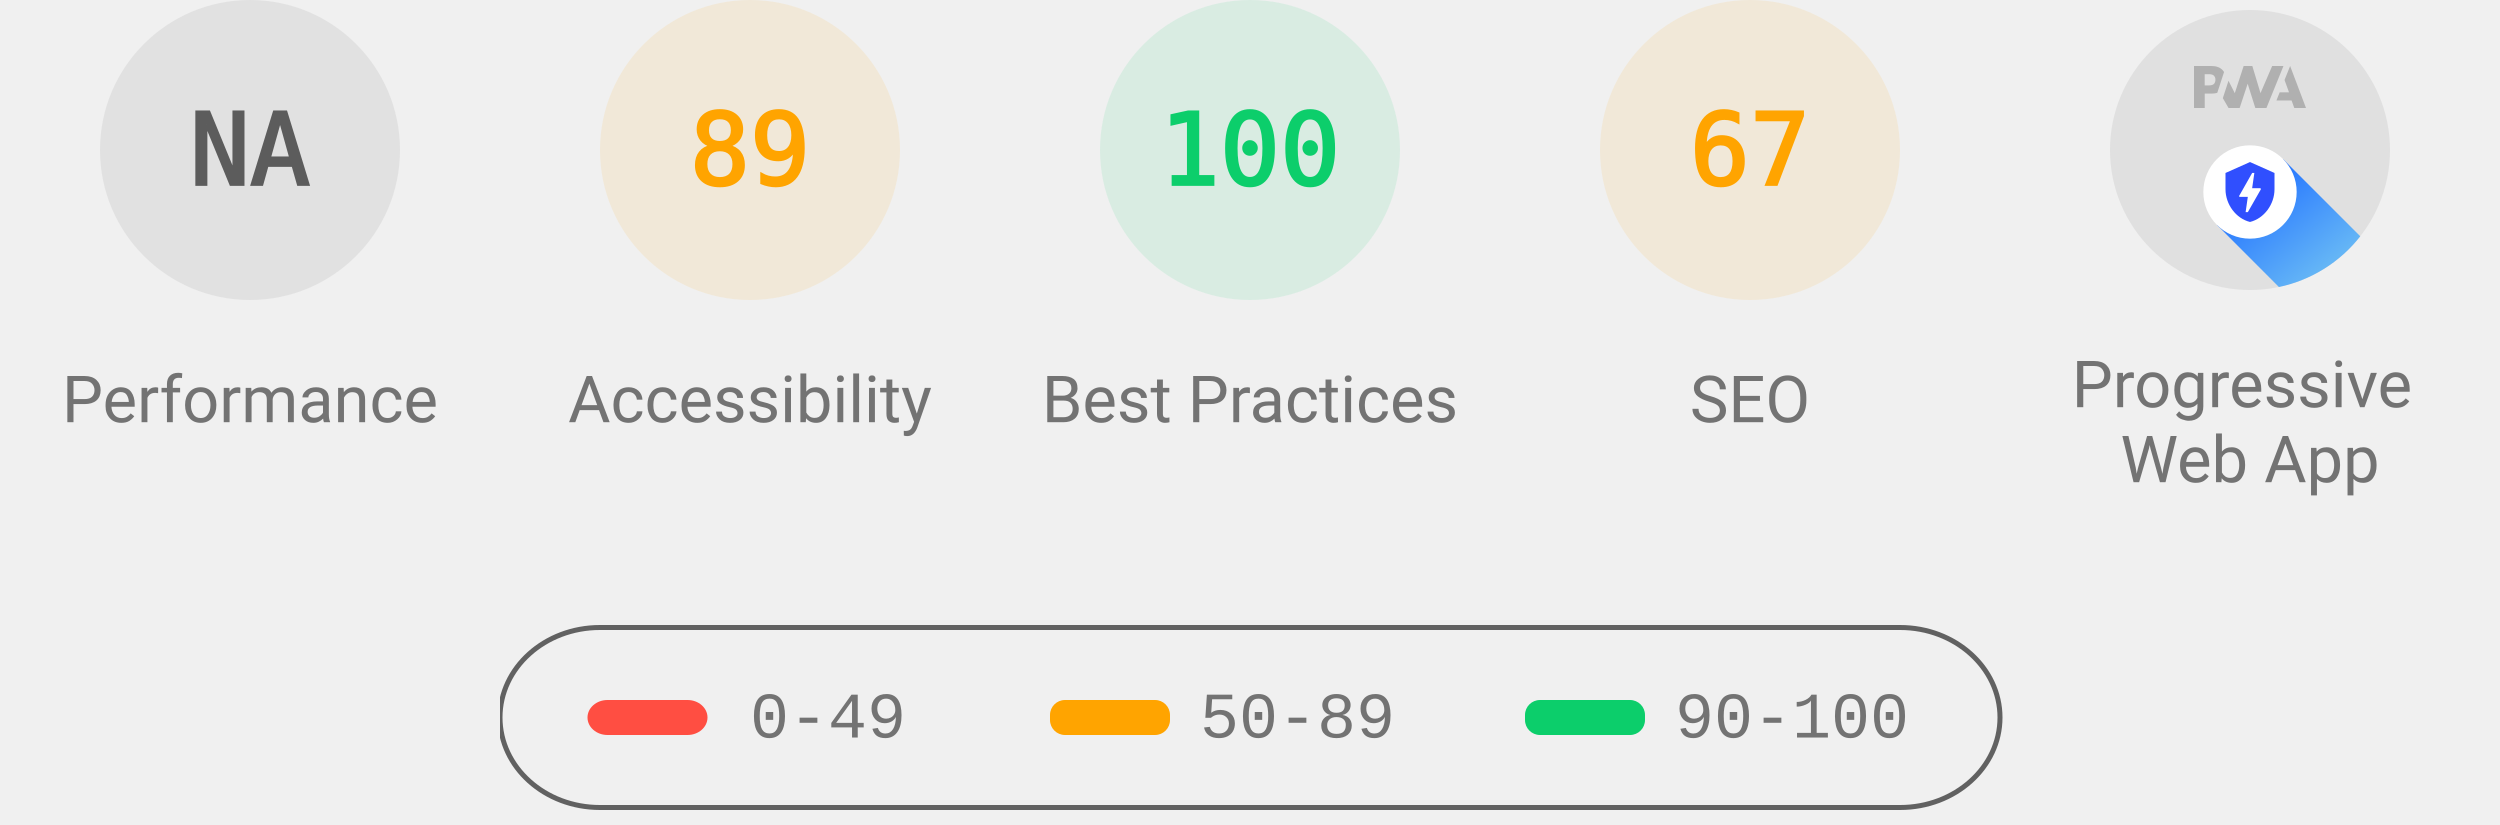
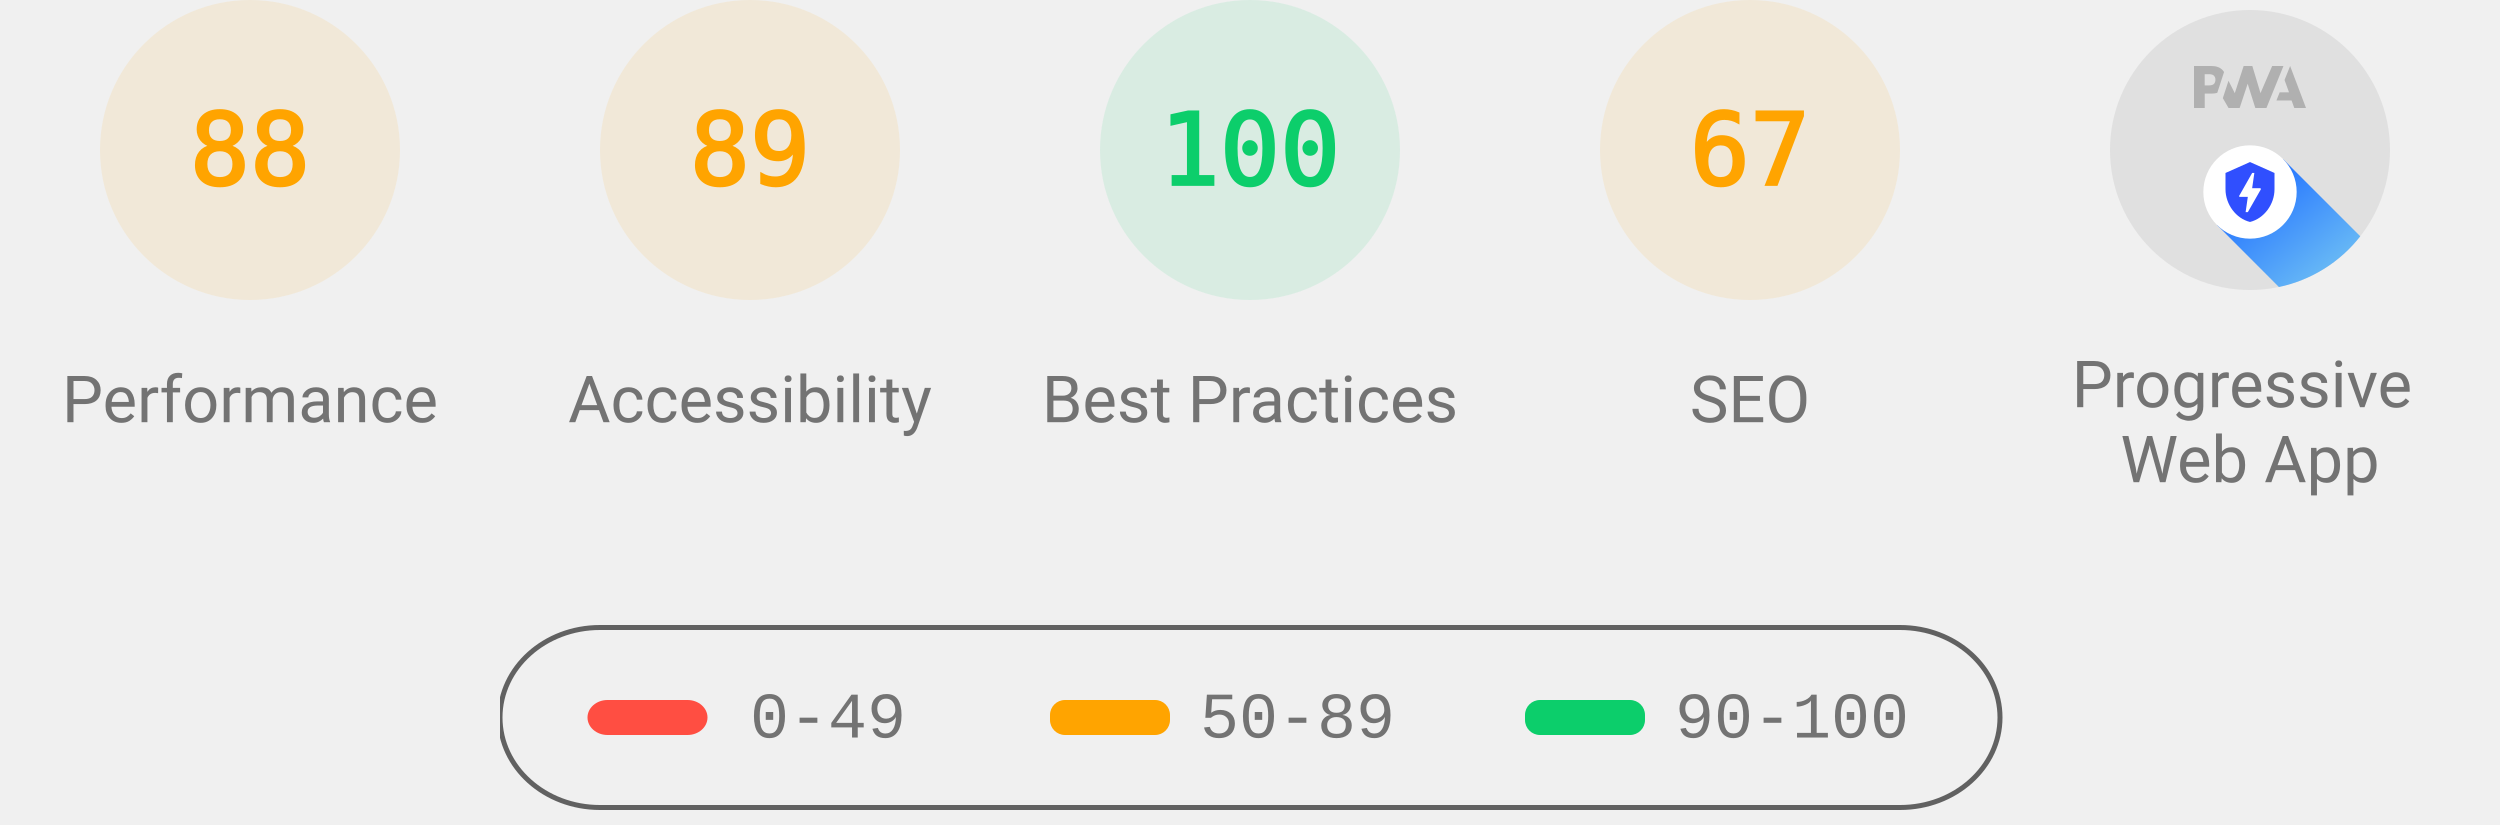
<svg xmlns="http://www.w3.org/2000/svg" class="theme--agnostic" fill="none" width="1000" height="330">
  <style>
			.gauge-base {
				opacity: 0.1
			}

			.gauge-arc {
				fill: none;
				animation-delay: 250ms;
				stroke-linecap: round;
				transform: rotate(-90deg);
				transform-origin: 100px 60px;
				animation: load-gauge 1s ease forwards
			}

			.guage-text {
				font-size: 40px;
				font-family: monospace;
				text-align: center
			}

			.guage-red {
				color: #ff4e42;
				fill: #ff4e42;
				stroke: #ff4e42
			}
			.guage-orange {
				color: #ffa400;
				fill: #ffa400;
				stroke: #ffa400
			}
			.guage-green {
				color: #0cce6b;
				fill: #0cce6b;
				stroke: #0cce6b
			}
			.theme--agnostic .guage-undefined {
				color: #5c5c5c;
				fill: #5c5c5c;
				stroke: #5c5c5c
			}
			.theme--light .guage-undefined {
				color: #1e1e1e;
				fill: #1e1e1e;
				stroke: #1e1e1e
			}
			.theme--dark .guage-undefined {
				color: #f5f5f5;
				fill: #f5f5f5;
				stroke: #f5f5f5
			}

			.guage-title {
				stroke: none;
				font-size: 26px;
				line-height: 26px;
				font-family: Roboto, Halvetica, Arial, sans-serif
			}
			.metric.guage-title {
				font-family: 'Courier New', Courier, monospace
			}
			.theme--agnostic .guage-title {
				color: #737373;
				fill: #737373
			}
			.theme--light .guage-title {
				color: #212121;
				fill: #212121
			}
			.theme--dark .guage-title {
				color: #f5f5f5;
				fill: #f5f5f5
			}

			@keyframes load-gauge {
				from {
					stroke-dasharray: 0 352.858
				}
			}
			.lh-gauge--pwa__disc {
				fill: #e0e0e0
			}
			.lh-gauge--pwa__logo {
				position: relative;
				fill: #b0b0b0
			}
			.lh-gauge--pwa__invisible {
				display: none
			}
			.lh-gauge--pwa__visible {
				display: inline
			}
			.guage-invisible {
				display: none
			}
			.lh-gauge--pwa__logo--primary-color {
				fill: #304ffe
			}
			.theme--agnostic .lh-gauge--pwa__logo--secondary-color {
				fill: #787878
			}
			.theme--light .lh-gauge--pwa__logo--secondary-color {
				fill: #3d3d3d
			}
			.theme--dark .lh-gauge--pwa__logo--secondary-color {
				fill: #d8b6b6
			}
			.theme--light #svg_2 {
				stroke: #00000022
			}
			.theme--agnostic #svg_2 {
				stroke: #616161
			}
			.theme--light #svg_2 {
				stroke: #00000022
			}
			.theme--dark #svg_2 {
				stroke: #f5f5f566
			}
		</style>
-   <svg class="guage-div guage-perf guage-undefined" viewBox="0 0 200 200" width="200" height="200" x="0" y="0">
-     <circle class="gauge-base" r="56" cx="100" cy="60" stroke-width="8" />
-     <circle class="gauge-arc guage-arc-1" r="56" cx="100" cy="60" stroke-width="8" style="stroke-dasharray: 351.858, 351.858;" />
-     <text class="guage-text" x="100px" y="60px" alignment-baseline="central" dominant-baseline="central" text-anchor="middle">NA</text>
+   <svg class="guage-div guage-perf guage-orange" viewBox="0 0 200 200" width="200" height="200" x="0" y="0">
+     <circle class="gauge-base" r="56" cx="100" cy="60" stroke-width="8" />
+     <circle class="gauge-arc guage-arc-1" r="56" cx="100" cy="60" stroke-width="8" style="stroke-dasharray: 309.635, 351.858;" />
+     <text class="guage-text" x="100px" y="60px" alignment-baseline="central" dominant-baseline="central" text-anchor="middle">88</text>
    <text class="guage-title" x="100px" y="160px" alignment-baseline="central" dominant-baseline="central" text-anchor="middle">Performance</text>
  </svg>,<svg class="guage-div guage-perf guage-orange" viewBox="0 0 200 200" width="200" height="200" x="200" y="0">
    <circle class="gauge-base" r="56" cx="100" cy="60" stroke-width="8" />
    <circle class="gauge-arc guage-arc-1" r="56" cx="100" cy="60" stroke-width="8" style="stroke-dasharray: 313.154, 351.858;" />
    <text class="guage-text" x="100px" y="60px" alignment-baseline="central" dominant-baseline="central" text-anchor="middle">89</text>
    <text class="guage-title" x="100px" y="160px" alignment-baseline="central" dominant-baseline="central" text-anchor="middle">Accessibility</text>
  </svg>,<svg class="guage-div guage-perf guage-green" viewBox="0 0 200 200" width="200" height="200" x="400" y="0">
    <circle class="gauge-base" r="56" cx="100" cy="60" stroke-width="8" />
    <circle class="gauge-arc guage-arc-1" r="56" cx="100" cy="60" stroke-width="8" style="stroke-dasharray: 351.858, 351.858;" />
    <text class="guage-text" x="100px" y="60px" alignment-baseline="central" dominant-baseline="central" text-anchor="middle">100</text>
    <text class="guage-title" x="100px" y="160px" alignment-baseline="central" dominant-baseline="central" text-anchor="middle">Best Practices</text>
  </svg>,<svg class="guage-div guage-perf guage-orange" viewBox="0 0 200 200" width="200" height="200" x="600" y="0">
    <circle class="gauge-base" r="56" cx="100" cy="60" stroke-width="8" />
    <circle class="gauge-arc guage-arc-1" r="56" cx="100" cy="60" stroke-width="8" style="stroke-dasharray: 235.745, 351.858;" />
    <text class="guage-text" x="100px" y="60px" alignment-baseline="central" dominant-baseline="central" text-anchor="middle">67</text>
    <text class="guage-title" x="100px" y="160px" alignment-baseline="central" dominant-baseline="central" text-anchor="middle">SEO</text>
  </svg>,<svg class="guage-div guage-pwa" viewBox="0 0 200 200" width="200" height="200" x="800" y="0">
    <svg viewBox="0 0 60 60" width="112" height="112" x="44" y="4">
      <defs>
        <linearGradient id="lh-gauge--pwa__check-circle__gradient-0" x1="50%" y1="0%" x2="50%" y2="100%">
          <stop stop-color="#00C852" offset="0%" />
          <stop stop-color="#009688" offset="100%" />
        </linearGradient>
        <linearGradient id="lh-gauge--pwa__installable__shadow-gradient-0" x1="76.056%" x2="24.111%" y1="82.995%" y2="24.735%">
          <stop stop-color="#A5D6A7" offset="0%" />
          <stop stop-color="#80CBC4" offset="100%" />
        </linearGradient>
        <linearGradient id="lh-gauge--pwa__fast-reliable__shadow-gradient-0" x1="76.056%" y1="82.995%" x2="25.678%" y2="26.493%">
          <stop stop-color="#64B5F6" offset="0%" />
          <stop stop-color="#2979FF" offset="100%" />
        </linearGradient>
        <g id="lh-gauge--pwa__fast-reliable-badge-0">
          <circle fill="#FFFFFF" cx="10" cy="10" r="10" />
          <path fill="#304FFE" d="M10 3.58l5.25 2.34v3.5c0 3.23-2.24 6.26-5.25 7-3.01-.74-5.25-3.77-5.25-7v-3.5L10 3.58zm-.47 10.74l2.76-4.83.03-.07c.04-.08 0-.24-.22-.24h-1.64l.47-3.26h-.47l-2.7 4.77c-.02.01.05-.1-.04.05-.09.16-.1.31.18.31h1.63l-.47 3.27h.47z" />
        </g>
        <g id="lh-gauge--pwa__installable-badge-0">
          <circle fill="#FFFFFF" cx="10" cy="10" r="10" />
          <path fill="#009688" d="M10 4.167A5.835 5.835 0 0 0 4.167 10 5.835 5.835 0 0 0 10 15.833 5.835 5.835 0 0 0 15.833 10 5.835 5.835 0 0 0 10 4.167zm2.917 6.416h-2.334v2.334H9.417v-2.334H7.083V9.417h2.334V7.083h1.166v2.334h2.334v1.166z" />
        </g>
      </defs>
      <g stroke="none" fill-rule="nonzero">
        <circle class="lh-gauge--pwa__disc" cx="30" cy="30" r="30" />
        <g class="lh-gauge--pwa__logo">
          <path d="M35.66 19.39l.7-1.75h2L37.4 15 38.6 12l3.4 9h-2.51l-.58-1.61z" />
          <path d="M33.52 21l3.65-9h-2.42l-2.5 5.82L30.5 12h-1.86l-1.9 5.82-1.35-2.65-1.21 3.72L25.4 21h2.38l1.72-5.2 1.64 5.2z" />
          <path fill-rule="nonzero" d="M20.3 17.91h1.48c.45 0 .85-.05 1.2-.15l.39-1.18 1.07-3.3a2.64 2.64 0 0 0-.28-.37c-.55-.6-1.36-.91-2.42-.91H18v9h2.3V17.9zm1.96-3.84c.22.22.33.5.33.87 0 .36-.1.65-.29.87-.2.23-.59.35-1.15.35h-.86v-2.41h.87c.52 0 .89.1 1.1.32z" />
        </g>
        <rect class="lh-gauge--pwa__component lh-gauge--pwa__na-line lh-gauge--pwa__invisible" fill="#FFFFFF" x="20" y="32" width="20" height="4" rx="2" />
        <g class="lh-gauge--pwa__component lh-gauge--pwa__fast-reliable-badge lh-gauge--pwa__visible" transform="translate(20, 29)">
          <path fill="url(#lh-gauge--pwa__fast-reliable__shadow-gradient-0)" d="M33.63 19.49A30 30 0 0 1 16.2 30.36L3 17.14 17.14 3l16.49 16.49z" />
          <use href="#lh-gauge--pwa__fast-reliable-badge-0" />
        </g>
        <g class="lh-gauge--pwa__component lh-gauge--pwa__installable-badge lh-gauge--pwa__invisible" transform="translate(20, 29)">
          <path fill="url(#lh-gauge--pwa__installable__shadow-gradient-0)" d="M33.629 19.487c-4.272 5.453-10.391 9.39-17.415 10.869L3 17.142 17.142 3 33.63 19.487z" />
          <use href="#lh-gauge--pwa__installable-badge-0" />
        </g>
        <g class="lh-gauge--pwa__component lh-gauge--pwa__fast-reliable-installable-badges lh-gauge--pwa__invisible">
          <g transform="translate(8, 29)">
            <path fill="url(#lh-gauge--pwa__fast-reliable__shadow-gradient-0)" d="M16.321 30.463L3 17.143 17.142 3l22.365 22.365A29.864 29.864 0 0 1 22 31c-1.942 0-3.84-.184-5.679-.537z" />
            <use href="#lh-gauge--pwa__fast-reliable-badge-0" />
          </g>
          <g transform="translate(32, 29)">
            <path fill="url(#lh-gauge--pwa__installable__shadow-gradient-0)" d="M25.982 11.84a30.107 30.107 0 0 1-13.08 15.203L3 17.143 17.142 3l8.84 8.84z" />
            <use href="#lh-gauge--pwa__installable-badge-0" />
          </g>
        </g>
        <g class="lh-gauge--pwa__component lh-gauge--pwa__check-circle lh-gauge--pwa__invisible" transform="translate(18, 28)">
          <circle fill="#FFFFFF" cx="12" cy="12" r="12" />
          <path fill="url(#lh-gauge--pwa__check-circle__gradient-0)" d="M12 2a10 10 0 1 0 0 20 10 10 0 0 0 0-20zm-2 15l-5-5 1.41-1.41L10 14.17l7.59-7.59L19 8l-9 9z" />
        </g>
      </g>
    </svg>
    <text class="guage-title" y="160px" alignment-baseline="central" dominant-baseline="central" text-anchor="middle">
      <tspan x="100px" dy="-6px">Progressive</tspan>
      <tspan x="100px" dy="30px">Web App</tspan>
    </text>
  </svg>
  <svg width="604" height="76" x="200" y="250">
    <g>
      <rect fill="none" id="canvas_background" height="80" width="604" y="-1" x="-1" />
      <g display="none" overflow="visible" y="0" x="0" height="100%" width="100%" id="canvasGrid">
        <rect fill="url(#gridpattern)" stroke-width="0" y="0" x="0" height="100%" width="100%" />
      </g>
    </g>
    <g>
      <rect fill-opacity="0" stroke-width="2" rx="40" id="svg_2" height="72" width="600" y="1" x="0" fill="#000000" />
      <rect stroke="#000" rx="8" id="svg_3" height="14" width="48" y="30" x="35" stroke-opacity="null" stroke-width="0" fill="#ff4e42" />
      <rect stroke="#000" rx="6" id="svg_4" height="14" width="48" y="30" x="220" stroke-opacity="null" stroke-width="0" fill="#ffa400" />
      <rect stroke="#000" rx="6" id="svg_5" height="14" width="48" y="30" x="410" stroke-opacity="null" stroke-width="0" fill="#0cce6b" />
      <text class="metric guage-title" xml:space="preserve" text-anchor="start" font-size="26" id="svg_6" y="45" x="100" stroke-opacity="null" stroke-width="0" stroke="#000">0-49</text>
      <text class="metric guage-title" xml:space="preserve" text-anchor="start" font-size="26" id="svg_7" y="45" x="280" stroke-opacity="null" stroke-width="0" stroke="#000">50-89</text>
      <text class="metric guage-title" xml:space="preserve" text-anchor="start" font-size="26" id="svg_8" y="45" x="470" stroke-opacity="null" stroke-width="0" stroke="#000">90-100</text>
    </g>
  </svg>
</svg>
